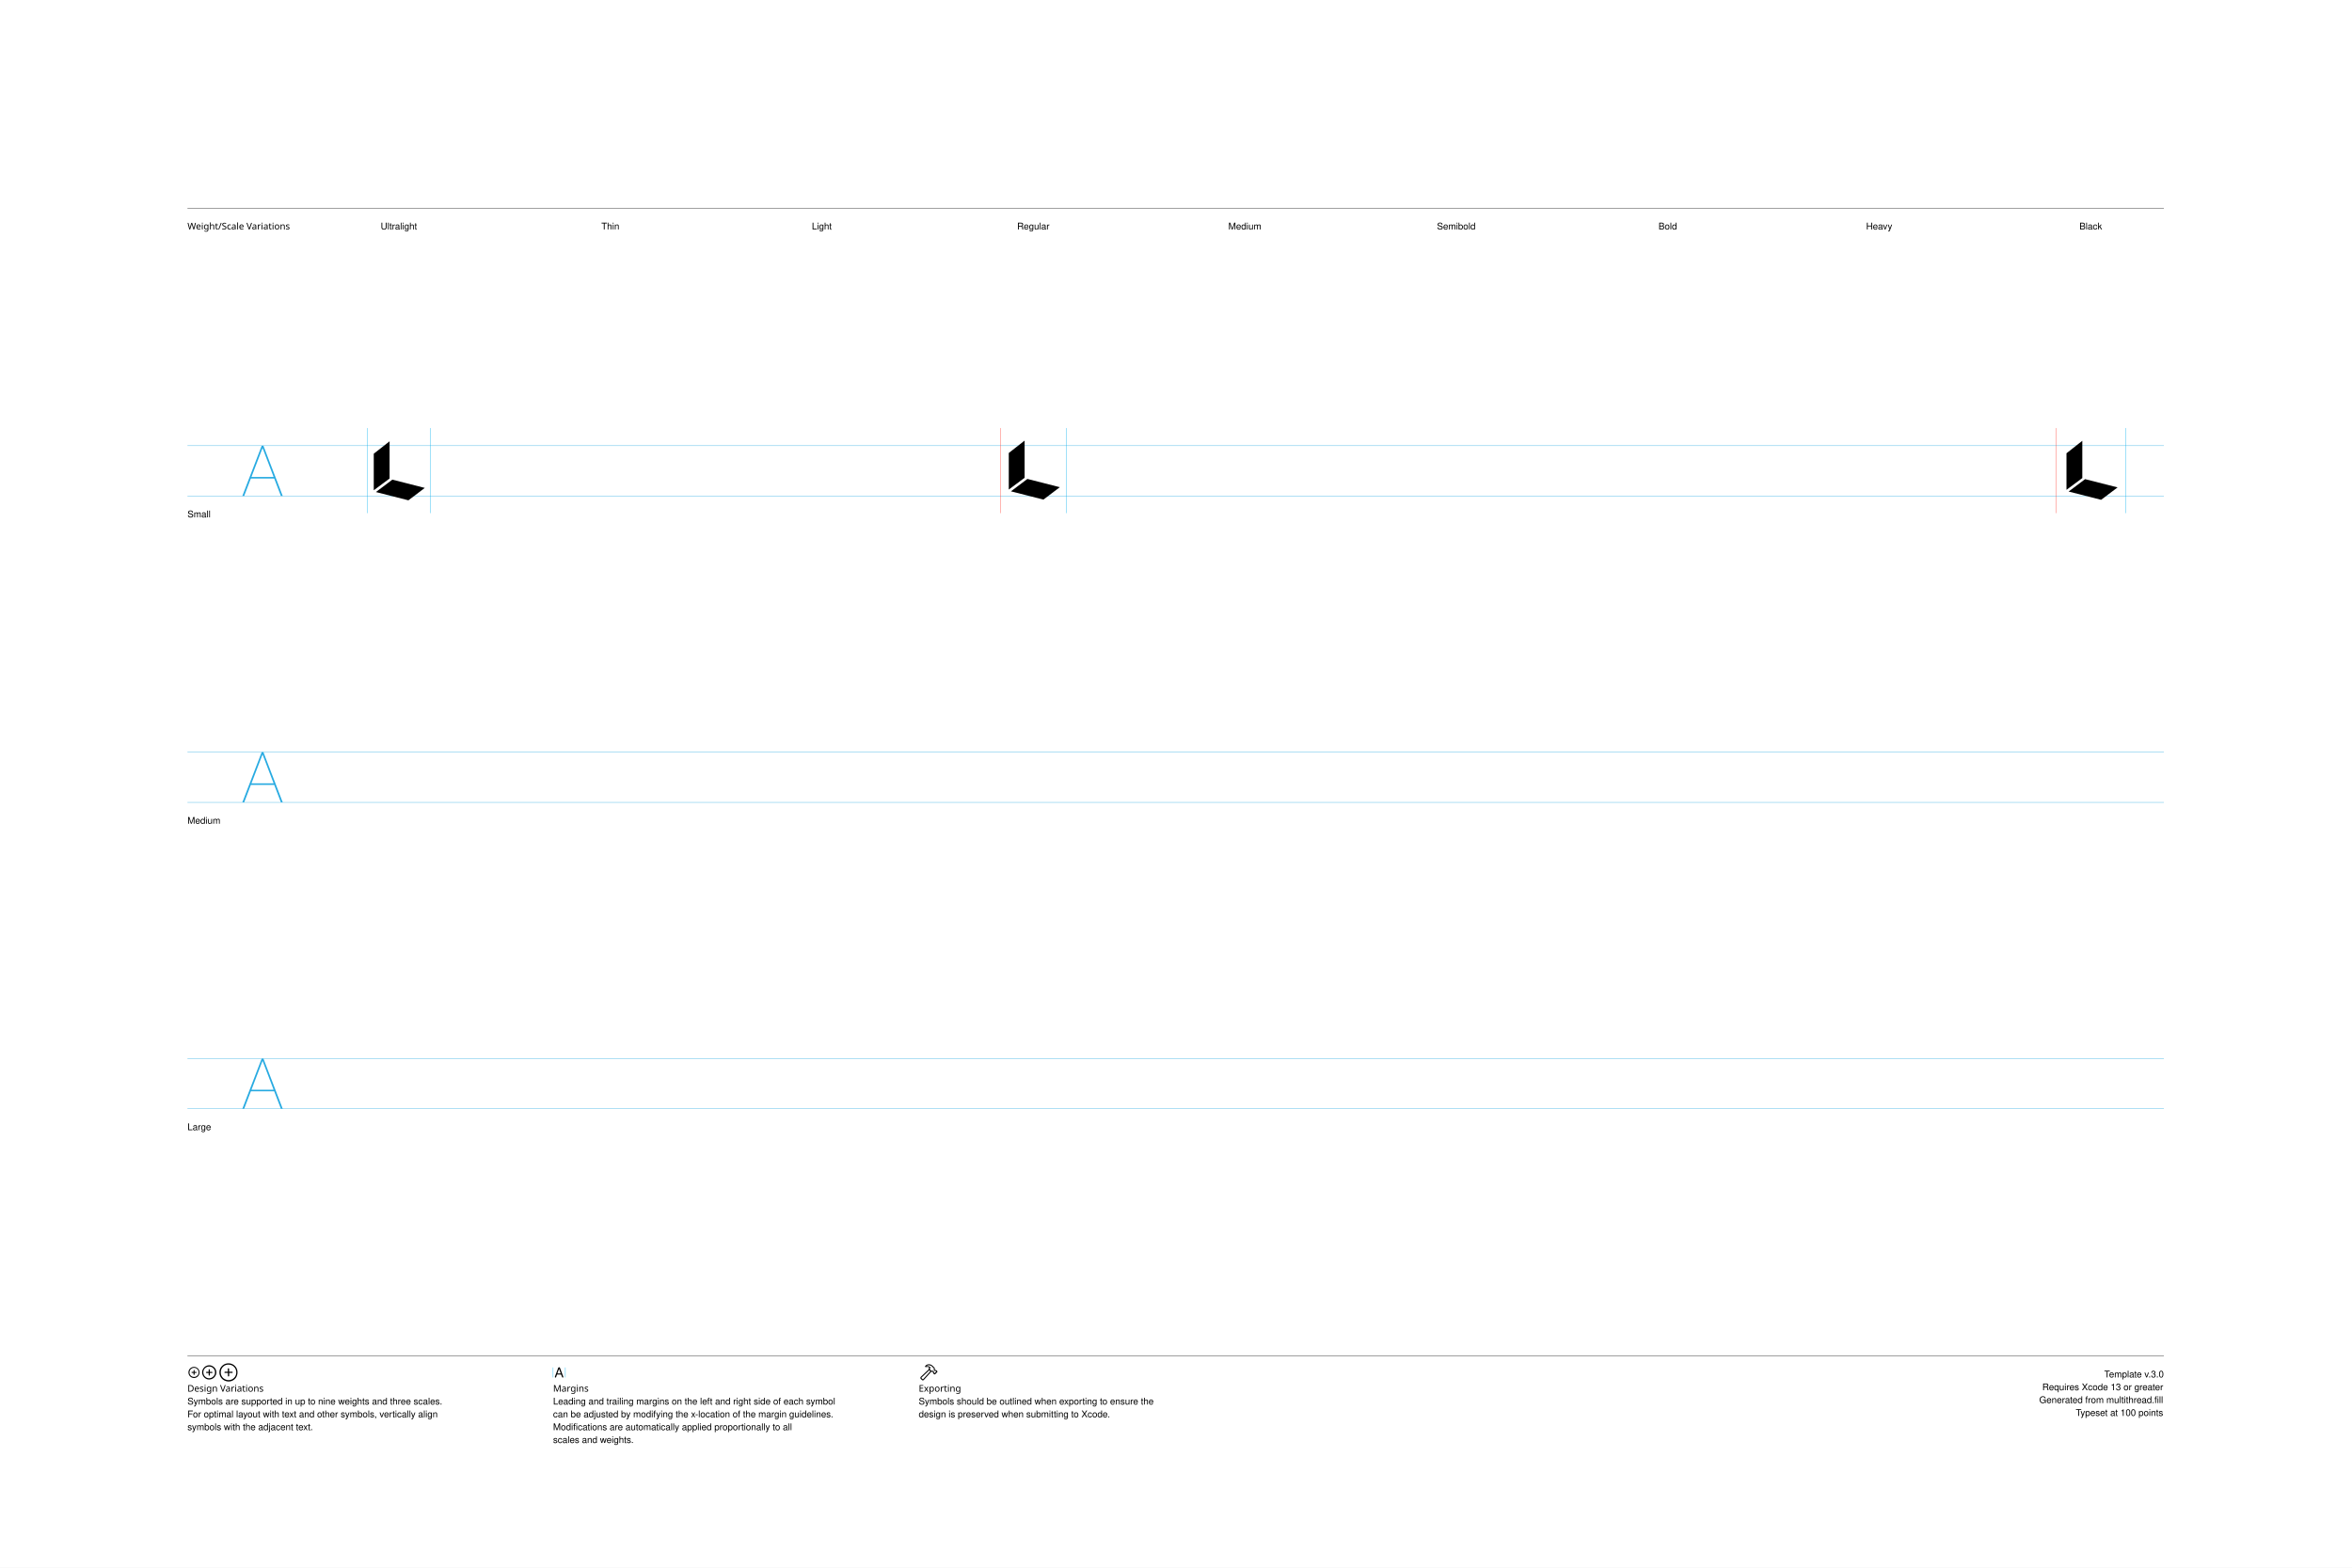
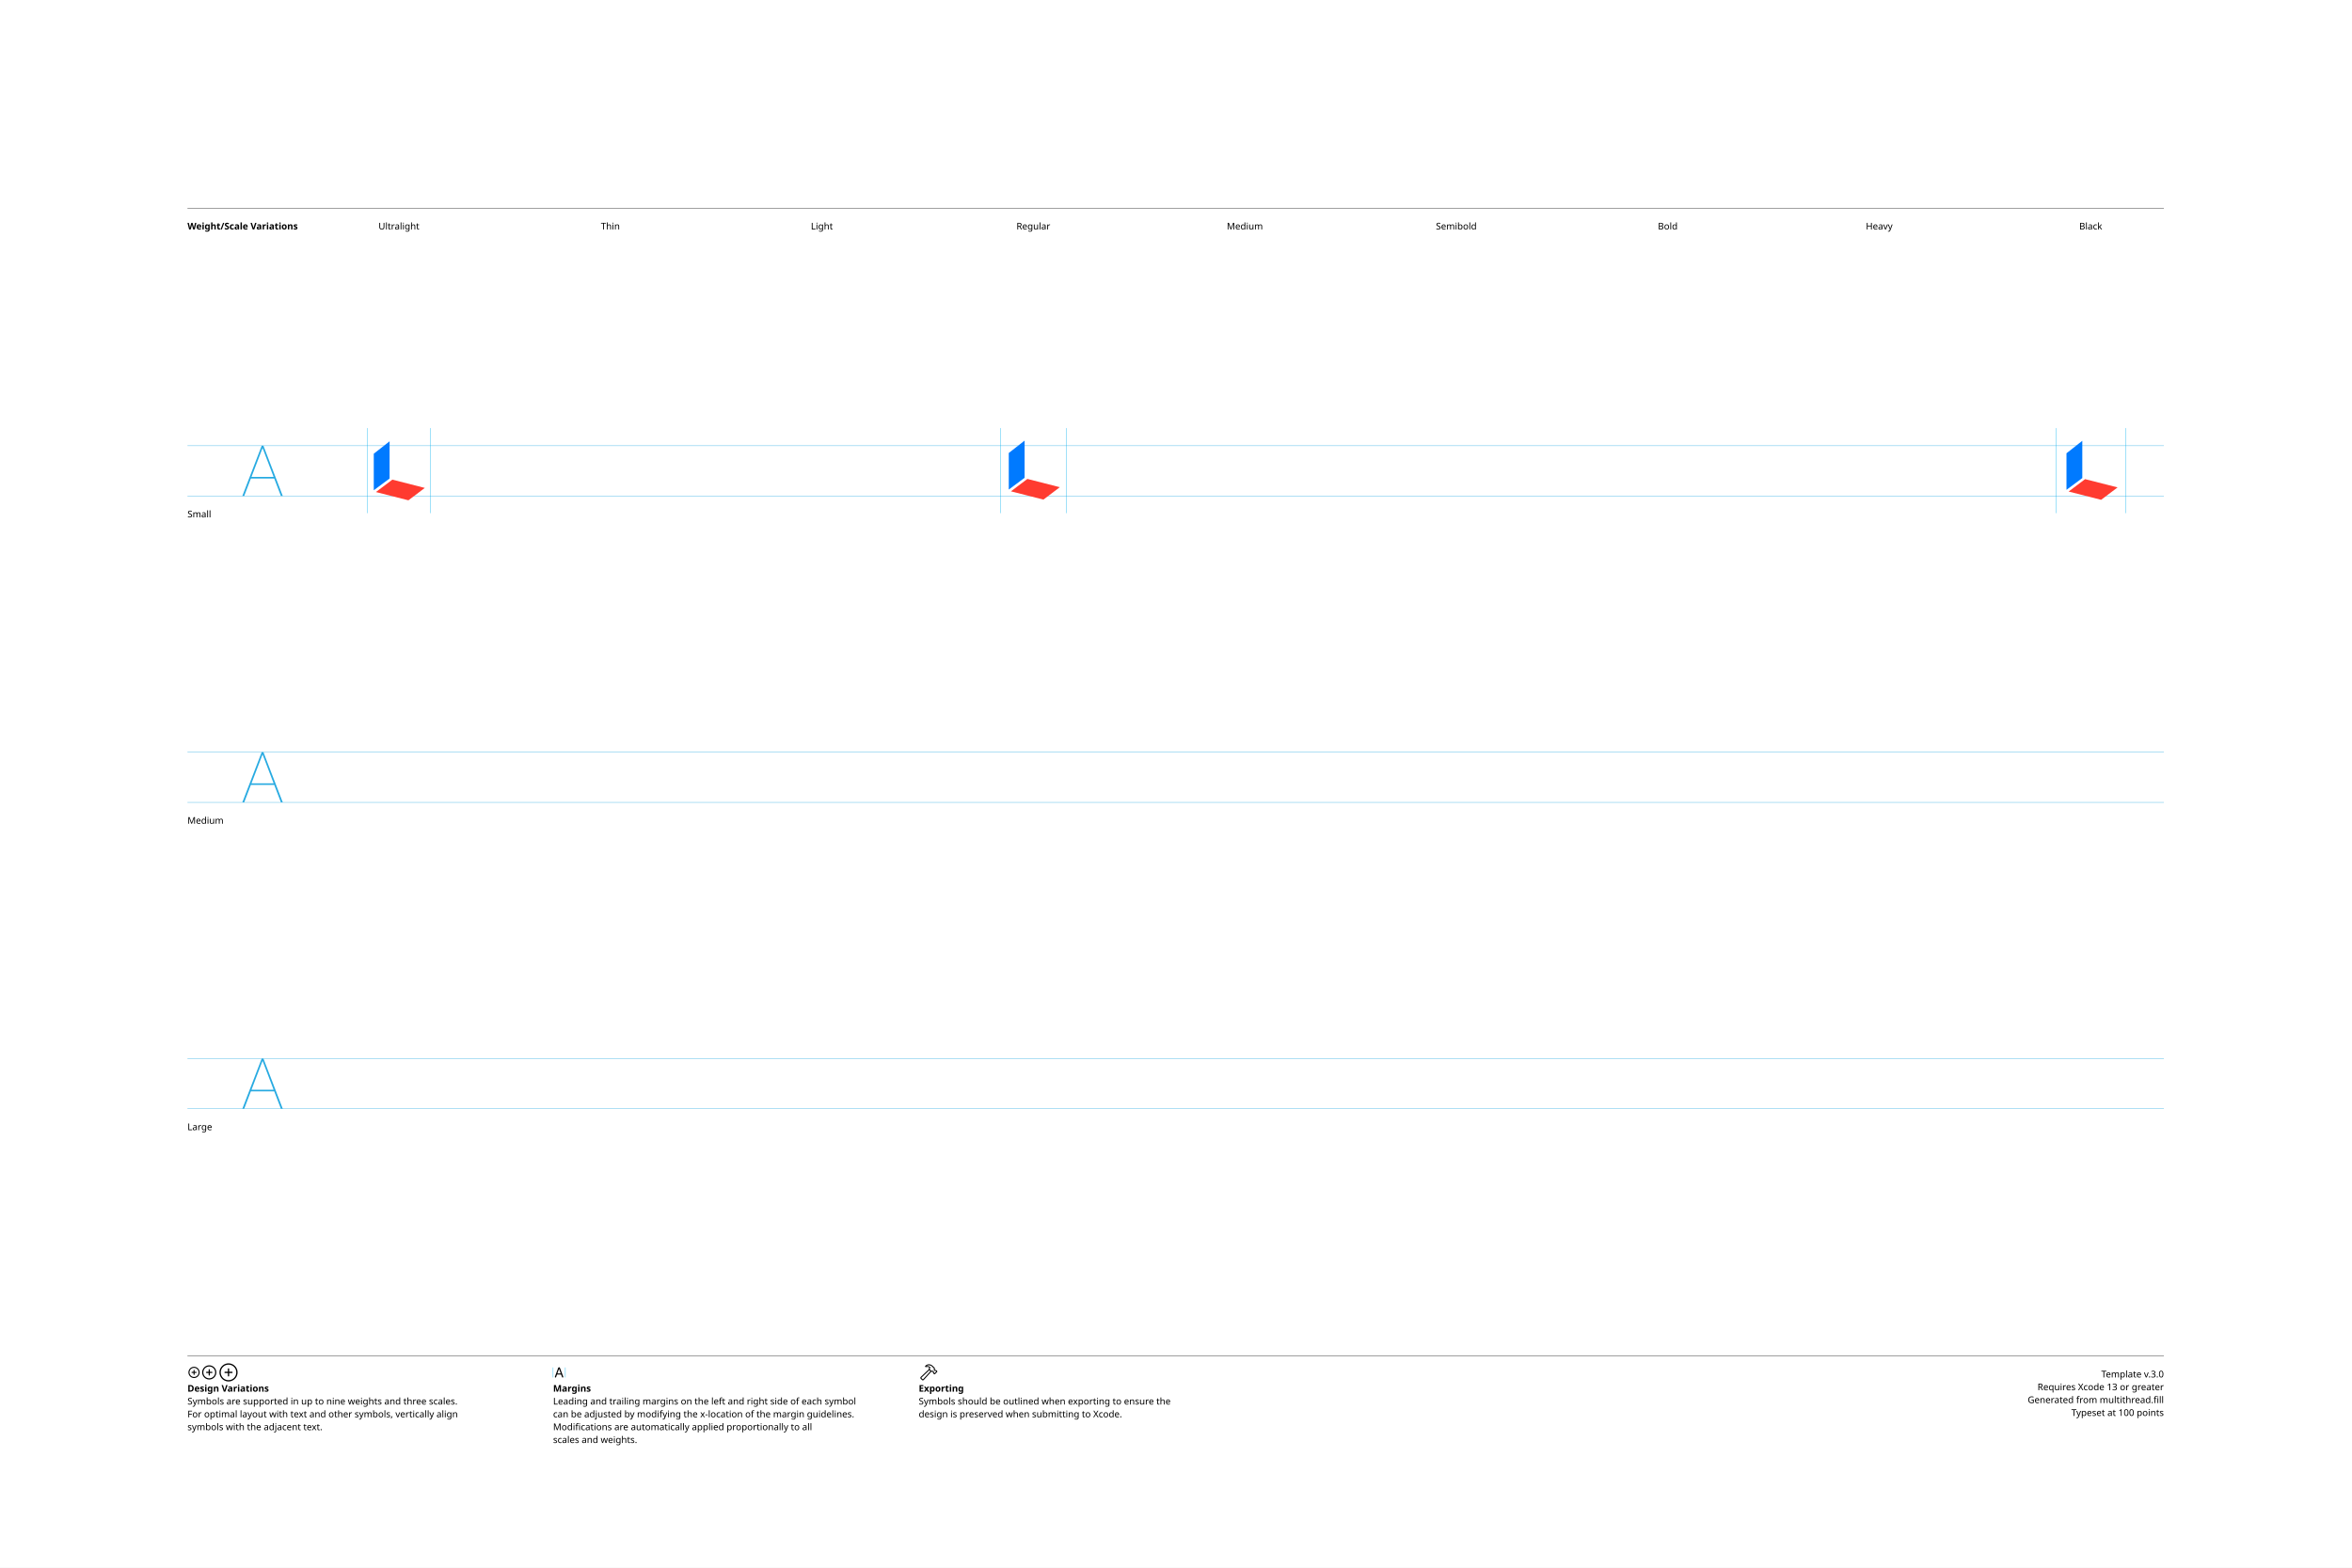
- <svg xmlns="http://www.w3.org/2000/svg" version="1.1" id="圖層_1" x="0px" y="0px" viewBox="0 0 3300 2200" style="enable-background:new 0 0 3300 2200;" xml:space="preserve">
-   <style type="text/css">
- 	.st0{fill:#FFFFFF;}
- 	.st1{fill:none;stroke:#000000;stroke-width:0.5;}
- 	.st2{font-family:'Helvetica-Bold';}
- 	.st3{font-size:13px;}
- 	.st4{font-family:'Helvetica';}
- 	.st5{fill:none;stroke:#00AEEF;stroke-width:0.5;}
- 	.st6{fill:#27AAE1;}
- 	.st7{fill:none;stroke:#27AAE1;stroke-width:0.5;}
- 	.st8{fill:none;stroke:#FF3B30;stroke-width:0.5;}
+ <svg xmlns="http://www.w3.org/2000/svg" version="1.1" width="3300" height="2200">
+   <style>.multicolor-0:systemRedColor {fill:#FF3B30;opacity:1.0}
+ .multicolor-1:systemBlueColor {fill:#007AFF;opacity:1.0}
+ 
+ .hierarchical-0:secondary {fill:#4D4D4D}
+ .hierarchical-1:primary {fill:#212121}
+ 
+ .SFSymbolsPreview007AFF {fill:#007AFF;opacity:1.0}
+ .SFSymbolsPreviewFF3B30 {fill:#FF3B30;opacity:1.0}
</style>
  <g id="Notes">
-     <rect id="artboard" class="st0" width="3300" height="2200" />
-     <line class="st1" x1="263" y1="292" x2="3036" y2="292" />
-     <text transform="matrix(1 0 0 1 263 322)" class="st2 st3">Weight/Scale Variations</text>
-     <text transform="matrix(1 0 0 1 534.0633 322)" class="st4 st3">Ultralight</text>
-     <text transform="matrix(1 0 0 1 843.7775 322)" class="st4 st3">Thin</text>
-     <text transform="matrix(1 0 0 1 1139.035 322)" class="st4 st3">Light</text>
-     <text transform="matrix(1 0 0 1 1427.077 322)" class="st4 st3">Regular</text>
-     <text transform="matrix(1 0 0 1 1723.442 322)" class="st4 st3">Medium</text>
-     <text transform="matrix(1 0 0 1 2016.172 322)" class="st4 st3">Semibold</text>
-     <text transform="matrix(1 0 0 1 2326.97 322)" class="st4 st3">Bold</text>
-     <text transform="matrix(1 0 0 1 2618.266 322)" class="st4 st3">Heavy</text>
-     <text transform="matrix(1 0 0 1 2917.505 322)" class="st4 st3">Black</text>
-     <line class="st1" x1="263" y1="1903" x2="3036" y2="1903" />
+     <rect height="2200" id="artboard" style="fill:white;opacity:1" width="3300" x="0" y="0" />
+     <line style="fill:none;stroke:black;opacity:1;stroke-width:0.5;" x1="263" x2="3036" y1="292" y2="292" />
+     <text style="stroke:none;fill:black;font-family:sans-serif;font-size:13;font-weight:bold;" transform="matrix(1 0 0 1 263 322)">Weight/Scale Variations</text>
+     <text style="stroke:none;fill:black;font-family:sans-serif;font-size:13;text-anchor:middle;" transform="matrix(1 0 0 1 559.711 322)">Ultralight</text>
+     <text style="stroke:none;fill:black;font-family:sans-serif;font-size:13;text-anchor:middle;" transform="matrix(1 0 0 1 856.422 322)">Thin</text>
+     <text style="stroke:none;fill:black;font-family:sans-serif;font-size:13;text-anchor:middle;" transform="matrix(1 0 0 1 1153.13 322)">Light</text>
+     <text style="stroke:none;fill:black;font-family:sans-serif;font-size:13;text-anchor:middle;" transform="matrix(1 0 0 1 1449.84 322)">Regular</text>
+     <text style="stroke:none;fill:black;font-family:sans-serif;font-size:13;text-anchor:middle;" transform="matrix(1 0 0 1 1746.56 322)">Medium</text>
+     <text style="stroke:none;fill:black;font-family:sans-serif;font-size:13;text-anchor:middle;" transform="matrix(1 0 0 1 2043.27 322)">Semibold</text>
+     <text style="stroke:none;fill:black;font-family:sans-serif;font-size:13;text-anchor:middle;" transform="matrix(1 0 0 1 2339.98 322)">Bold</text>
+     <text style="stroke:none;fill:black;font-family:sans-serif;font-size:13;text-anchor:middle;" transform="matrix(1 0 0 1 2636.69 322)">Heavy</text>
+     <text style="stroke:none;fill:black;font-family:sans-serif;font-size:13;text-anchor:middle;" transform="matrix(1 0 0 1 2933.4 322)">Black</text>
+     <line style="fill:none;stroke:black;opacity:1;stroke-width:0.5;" x1="263" x2="3036" y1="1903" y2="1903" />
    <g transform="matrix(1 0 0 1 263 1933)">
-       <path d="M9.2,0.8c1.1,0,2.1-0.2,3-0.6c1-0.4,1.8-1,2.5-1.7S16-3.1,16.4-4C16.8-5,17-6,17-7s-0.2-2.1-0.6-3c-0.4-1-1-1.8-1.7-2.5    s-1.6-1.3-2.5-1.7c-1-0.4-2-0.6-3-0.6c-1.1,0-2.1,0.2-3,0.6s-1.8,1-2.5,1.7C3-11.9,2.4-11,2-10.1c-0.4,1-0.6,2-0.6,3S1.6-5,2-4    s1,1.8,1.7,2.5s1.6,1.3,2.5,1.7C7.2,0.6,8.2,0.8,9.2,0.8z M9.2-0.7c-0.9,0-1.7-0.2-2.5-0.5C6-1.5,5.3-1.9,4.7-2.5s-1-1.3-1.4-2    C3-5.3,2.9-6.2,2.9-7.1s0.2-1.7,0.5-2.5s0.8-1.5,1.4-2c0.6-0.6,1.3-1,2-1.4c0.8-0.3,1.6-0.5,2.5-0.5s1.7,0.2,2.5,0.5    s1.5,0.8,2,1.4c0.6,0.6,1,1.3,1.4,2c0.3,0.8,0.5,1.6,0.5,2.5s-0.2,1.7-0.5,2.5s-0.8,1.5-1.4,2c-0.6,0.6-1.3,1-2,1.4    C11-0.8,10.1-0.7,9.2-0.7z M5.7-7.1c0,0.2,0.1,0.4,0.2,0.5C6-6.4,6.2-6.3,6.4-6.3h2.1v2.1c0,0.2,0.1,0.4,0.2,0.5    C8.8-3.5,9-3.5,9.2-3.5s0.4-0.1,0.5-0.2C9.9-3.8,10-4,10-4.2v-2.1h2.1c0.2,0,0.4-0.1,0.5-0.2s0.2-0.3,0.2-0.5s-0.1-0.4-0.2-0.5    c-0.1-0.1-0.3-0.2-0.5-0.2H10v-2.1c0-0.2-0.1-0.4-0.2-0.5c-0.1-0.1-0.3-0.2-0.5-0.2s-0.4,0.1-0.5,0.2S8.6-10,8.6-9.8v2.1H6.4    C6.2-7.8,6-7.7,5.9-7.6C5.7-7.5,5.7-7.3,5.7-7.1z" />
+       <path d="M9.248 0.83Q10.869 0.83 12.295 0.215Q13.721-0.4 14.81-1.494Q15.898-2.588 16.519-4.014Q17.139-5.439 17.139-7.051Q17.139-8.662 16.519-10.088Q15.898-11.514 14.805-12.607Q13.711-13.701 12.285-14.316Q10.859-14.932 9.238-14.932Q7.627-14.932 6.201-14.316Q4.775-13.701 3.691-12.607Q2.607-11.514 1.987-10.088Q1.367-8.662 1.367-7.051Q1.367-5.439 1.987-4.014Q2.607-2.588 3.696-1.494Q4.785-0.4 6.211 0.215Q7.637 0.83 9.248 0.83ZM9.248-0.654Q7.92-0.654 6.763-1.147Q5.605-1.641 4.731-2.52Q3.857-3.398 3.364-4.561Q2.871-5.723 2.871-7.051Q2.871-8.379 3.359-9.541Q3.848-10.703 4.722-11.582Q5.596-12.461 6.753-12.954Q7.91-13.447 9.238-13.447Q10.576-13.447 11.733-12.954Q12.891-12.461 13.77-11.582Q14.648-10.703 15.146-9.541Q15.645-8.379 15.645-7.051Q15.645-5.723 15.151-4.561Q14.658-3.398 13.784-2.52Q12.91-1.641 11.748-1.147Q10.586-0.654 9.248-0.654ZM5.654-7.051Q5.654-6.729 5.859-6.528Q6.064-6.328 6.406-6.328L8.516-6.328L8.516-4.209Q8.516-3.887 8.711-3.677Q8.906-3.467 9.238-3.467Q9.561-3.467 9.771-3.677Q9.98-3.887 9.98-4.209L9.98-6.328L12.09-6.328Q12.422-6.328 12.627-6.528Q12.832-6.729 12.832-7.051Q12.832-7.383 12.627-7.588Q12.422-7.793 12.09-7.793L9.98-7.793L9.98-9.902Q9.98-10.234 9.771-10.444Q9.561-10.654 9.238-10.654Q8.906-10.654 8.711-10.444Q8.516-10.234 8.516-9.902L8.516-7.793L6.406-7.793Q6.064-7.793 5.859-7.588Q5.654-7.383 5.654-7.051Z" />
    </g>
    <g transform="matrix(1 0 0 1 281.867 1933)">
-       <path d="M11.7,2.9c1.4,0,2.6-0.3,3.8-0.8s2.3-1.2,3.2-2.2c0.9-0.9,1.6-2,2.2-3.2c0.5-1.2,0.8-2.5,0.8-3.8c0-1.4-0.3-2.6-0.8-3.8    s-1.2-2.3-2.2-3.2c-0.9-0.9-2-1.6-3.2-2.2c-1.2-0.5-2.5-0.8-3.8-0.8s-2.6,0.3-3.8,0.8s-2.3,1.2-3.2,2.2c-0.9,0.9-1.6,2-2.2,3.2    C2-9.7,1.7-8.4,1.7-7.1c0,1.4,0.3,2.6,0.8,3.8S3.8-0.9,4.7,0s2,1.6,3.2,2.2S10.3,2.9,11.7,2.9z M11.7,1.2c-1.2,0-2.2-0.2-3.2-0.6    s-1.9-1-2.6-1.8C5.1-1.9,4.5-2.8,4.1-3.8S3.4-5.9,3.4-7.1S3.6-9.3,4-10.3s1-1.9,1.8-2.6c0.8-0.8,1.6-1.4,2.6-1.8    c1-0.4,2.1-0.6,3.2-0.6s2.2,0.2,3.2,0.6c1,0.4,1.9,1,2.6,1.8c0.8,0.8,1.4,1.6,1.8,2.6s0.6,2.1,0.6,3.2c0,1.2-0.2,2.2-0.6,3.2    s-1,1.9-1.8,2.6c-0.8,0.8-1.6,1.4-2.6,1.8S12.9,1.2,11.7,1.2z M7.2-7.1c0,0.2,0.1,0.4,0.2,0.6C7.6-6.3,7.8-6.2,8-6.2h2.9v2.9    c0,0.2,0.1,0.4,0.2,0.6c0.1,0.2,0.3,0.2,0.6,0.2c0.2,0,0.4-0.1,0.6-0.2c0.2-0.2,0.2-0.4,0.2-0.6v-2.9h2.9c0.2,0,0.4-0.1,0.6-0.2    s0.2-0.3,0.2-0.6c0-0.2-0.1-0.4-0.2-0.6c-0.2-0.2-0.4-0.2-0.6-0.2h-2.9v-2.9c0-0.3-0.1-0.5-0.2-0.6s-0.4-0.2-0.6-0.2    c-0.2,0-0.4,0.1-0.6,0.2c-0.1,0.2-0.2,0.4-0.2,0.6v2.9H8c-0.3,0-0.5,0.1-0.6,0.2C7.3-7.5,7.2-7.3,7.2-7.1z" />
+       <path d="M11.709 2.91Q13.75 2.91 15.552 2.129Q17.354 1.348 18.73-0.029Q20.107-1.406 20.889-3.208Q21.67-5.01 21.67-7.051Q21.67-9.092 20.889-10.894Q20.107-12.695 18.73-14.072Q17.354-15.449 15.547-16.23Q13.74-17.012 11.699-17.012Q9.658-17.012 7.856-16.23Q6.055-15.449 4.683-14.072Q3.311-12.695 2.529-10.894Q1.748-9.092 1.748-7.051Q1.748-5.01 2.529-3.208Q3.311-1.406 4.688-0.029Q6.064 1.348 7.866 2.129Q9.668 2.91 11.709 2.91ZM11.709 1.25Q9.98 1.25 8.477 0.605Q6.973-0.039 5.835-1.177Q4.697-2.314 4.058-3.818Q3.418-5.322 3.418-7.051Q3.418-8.779 4.058-10.283Q4.697-11.787 5.83-12.93Q6.963-14.072 8.467-14.712Q9.971-15.352 11.699-15.352Q13.428-15.352 14.932-14.712Q16.436-14.072 17.578-12.93Q18.721-11.787 19.365-10.283Q20.01-8.779 20.01-7.051Q20.01-5.322 19.37-3.818Q18.73-2.314 17.593-1.177Q16.455-0.039 14.946 0.605Q13.438 1.25 11.709 1.25ZM7.178-7.051Q7.178-6.699 7.412-6.475Q7.646-6.25 8.018-6.25L10.889-6.25L10.889-3.369Q10.889-2.998 11.113-2.769Q11.338-2.539 11.69-2.539Q12.06-2.539 12.29-2.769Q12.52-2.998 12.52-3.369L12.52-6.25L15.4-6.25Q15.771-6.25 16.001-6.475Q16.23-6.699 16.23-7.051Q16.23-7.422 16.001-7.651Q15.771-7.881 15.4-7.881L12.52-7.881L12.52-10.752Q12.52-11.133 12.29-11.362Q12.06-11.592 11.69-11.592Q11.338-11.592 11.113-11.357Q10.889-11.123 10.889-10.752L10.889-7.881L8.018-7.881Q7.637-7.881 7.407-7.651Q7.178-7.422 7.178-7.051Z" />
    </g>
    <g transform="matrix(1 0 0 1 305.646 1933)">
-       <path d="M15,5.7c1.4,0,2.7-0.2,4-0.6s2.4-1,3.5-1.8s2-1.7,2.8-2.8C26-0.6,26.6-1.8,27-3.1s0.6-2.6,0.6-4s-0.2-2.7-0.6-4    s-1-2.4-1.8-3.5s-1.7-2-2.8-2.8c-1.1-0.8-2.2-1.4-3.5-1.8s-2.6-0.6-4-0.6s-2.7,0.2-4,0.6s-2.4,1-3.5,1.8s-2,1.7-2.8,2.8    s-1.4,2.2-1.8,3.5s-0.6,2.6-0.6,4s0.2,2.7,0.6,4s1,2.4,1.8,3.5s1.7,2,2.8,2.8C8.6,4,9.7,4.6,11,5C12.2,5.4,13.6,5.7,15,5.7z     M15,3.8c-1.2,0-2.4-0.2-3.4-0.6c-1.1-0.4-2.1-0.9-3-1.5c-1-0.6-1.8-1.4-2.4-2.3C5.5-1.5,5-2.5,4.6-3.6C4.3-4.7,4.1-5.8,4.1-7.1    c0-1.2,0.2-2.4,0.5-3.5c0.4-1.1,0.9-2.1,1.5-3c0.7-0.9,1.4-1.7,2.4-2.4c0.9-0.7,1.9-1.2,3-1.5c1.1-0.4,2.2-0.5,3.4-0.5    s2.4,0.2,3.5,0.5c1.1,0.4,2.1,0.9,3,1.5c0.9,0.7,1.7,1.5,2.4,2.4c0.7,0.9,1.2,1.9,1.5,3c0.4,1.1,0.6,2.2,0.6,3.5    c0,1.2-0.2,2.4-0.5,3.4c-0.4,1.1-0.9,2.1-1.5,3c-0.7,0.9-1.5,1.7-2.4,2.4s-1.9,1.2-3,1.5C17.3,3.7,16.2,3.8,15,3.8z M9.2-7.1    c0,0.3,0.1,0.5,0.3,0.6c0.2,0.2,0.4,0.2,0.7,0.2h3.9v4c0,0.3,0.1,0.5,0.2,0.7c0.2,0.2,0.4,0.3,0.6,0.3c0.3,0,0.5-0.1,0.7-0.3    s0.3-0.4,0.3-0.7v-4h4c0.3,0,0.5-0.1,0.7-0.2c0.2-0.2,0.3-0.4,0.3-0.6c0-0.3-0.1-0.5-0.3-0.7C20.3-7.9,20.1-8,19.8-8h-4v-3.9    c0-0.3-0.1-0.5-0.3-0.7s-0.4-0.3-0.7-0.3s-0.5,0.1-0.6,0.3C14-12.4,14-12.2,14-11.9V-8h-3.9C9.8-8,9.6-7.9,9.5-7.7    C9.3-7.5,9.2-7.3,9.2-7.1z" />
+       <path d="M14.971 5.664Q17.061 5.664 18.96 5.015Q20.859 4.365 22.451 3.193Q24.043 2.021 25.22 0.43Q26.396-1.162 27.046-3.066Q27.695-4.971 27.695-7.051Q27.695-9.141 27.046-11.04Q26.396-12.94 25.22-14.531Q24.043-16.123 22.451-17.3Q20.859-18.477 18.955-19.126Q17.051-19.775 14.961-19.775Q12.871-19.775 10.972-19.126Q9.072-18.477 7.485-17.3Q5.898-16.123 4.722-14.531Q3.545-12.94 2.9-11.04Q2.256-9.141 2.256-7.051Q2.256-4.971 2.905-3.066Q3.555-1.162 4.727 0.43Q5.898 2.021 7.49 3.193Q9.082 4.365 10.981 5.015Q12.881 5.664 14.971 5.664ZM14.971 3.848Q13.164 3.848 11.528 3.296Q9.893 2.744 8.535 1.748Q7.178 0.752 6.177-0.61Q5.176-1.973 4.629-3.608Q4.082-5.244 4.082-7.051Q4.082-8.867 4.629-10.503Q5.176-12.139 6.172-13.501Q7.168-14.863 8.525-15.859Q9.883-16.855 11.519-17.402Q13.154-17.949 14.961-17.949Q16.777-17.949 18.413-17.402Q20.049-16.855 21.411-15.859Q22.773-14.863 23.77-13.501Q24.766-12.139 25.317-10.503Q25.869-8.867 25.869-7.051Q25.879-5.244 25.332-3.608Q24.785-1.973 23.784-0.61Q22.783 0.752 21.421 1.748Q20.059 2.744 18.423 3.296Q16.787 3.848 14.971 3.848ZM9.199-7.051Q9.199-6.67 9.458-6.421Q9.717-6.172 10.117-6.172L14.062-6.172L14.062-2.217Q14.062-1.816 14.312-1.558Q14.56-1.299 14.951-1.299Q15.352-1.299 15.61-1.553Q15.869-1.807 15.869-2.217L15.869-6.172L19.824-6.172Q20.225-6.172 20.479-6.421Q20.732-6.67 20.732-7.051Q20.732-7.461 20.479-7.715Q20.225-7.969 19.824-7.969L15.869-7.969L15.869-11.914Q15.869-12.324 15.61-12.583Q15.352-12.842 14.951-12.842Q14.56-12.842 14.312-12.583Q14.062-12.324 14.062-11.914L14.062-7.969L10.117-7.969Q9.707-7.969 9.453-7.715Q9.199-7.461 9.199-7.051Z" />
    </g>
-     <text transform="matrix(1 0 0 1 263 1953)" class="st2 st3">Design Variations</text>
-     <text transform="matrix(1 0 0 1 263 1971)" class="st4 st3">Symbols are supported in up to nine weights and three scales.</text>
-     <text transform="matrix(1 0 0 1 263 1989)" class="st4 st3">For optimal layout with text and other symbols, vertically align</text>
-     <text transform="matrix(1 0 0 1 263 2007)" class="st4 st3">symbols with the adjacent text.</text>
-     <line class="st5" x1="776" y1="1919" x2="776" y2="1933" />
+     <text style="stroke:none;fill:black;font-family:sans-serif;font-size:13;font-weight:bold;" transform="matrix(1 0 0 1 263 1953)">Design Variations</text>
+     <text style="stroke:none;fill:black;font-family:sans-serif;font-size:13;" transform="matrix(1 0 0 1 263 1971)">Symbols are supported in up to nine weights and three scales.</text>
+     <text style="stroke:none;fill:black;font-family:sans-serif;font-size:13;" transform="matrix(1 0 0 1 263 1989)">For optimal layout with text and other symbols, vertically align</text>
+     <text style="stroke:none;fill:black;font-family:sans-serif;font-size:13;" transform="matrix(1 0 0 1 263 2007)">symbols with the adjacent text.</text>
+     <line style="fill:none;stroke:#00AEEF;stroke-width:0.5;opacity:1.0;" x1="776" x2="776" y1="1919" y2="1933" />
    <g transform="matrix(1 0 0 1 776 1933)">
-       <path d="M3.3,0.2c0.3,0,0.5-0.1,0.6-0.2C4-0.1,4.2-0.3,4.3-0.6L5.5-4h5.8l1.3,3.4C12.7-0.3,12.8-0.1,13,0c0.1,0.1,0.3,0.2,0.6,0.2    s0.5-0.1,0.6-0.2c0.2-0.1,0.2-0.3,0.2-0.6c0-0.1,0-0.3-0.1-0.5L9.7-13.4c-0.1-0.3-0.3-0.5-0.5-0.7c-0.2-0.1-0.5-0.2-0.8-0.2    c-0.6,0-1,0.3-1.2,0.9L2.6-1.2C2.5-1,2.5-0.8,2.5-0.6S2.6-0.2,2.7,0S3.1,0.2,3.3,0.2z M6-5.5l2.4-6.6l0,0l2.4,6.6    C10.8-5.5,6-5.5,6-5.5z" />
+       <path d="M3.311 0.156Q3.701 0.156 3.916-0.01Q4.131-0.176 4.268-0.586L5.527-4.033L11.289-4.033L12.549-0.586Q12.685-0.176 12.9-0.01Q13.115 0.156 13.496 0.156Q13.887 0.156 14.116-0.059Q14.346-0.273 14.346-0.645Q14.346-0.869 14.238-1.172L9.658-13.369Q9.482-13.818 9.18-14.043Q8.877-14.268 8.408-14.268Q7.5-14.268 7.178-13.379L2.598-1.162Q2.49-0.859 2.49-0.635Q2.49-0.264 2.71-0.054Q2.93 0.156 3.311 0.156ZM6.006-5.518L8.379-12.09L8.428-12.09L10.801-5.518Z" />
    </g>
-     <line class="st5" x1="793.2" y1="1919" x2="793.2" y2="1933" />
-     <text transform="matrix(1 0 0 1 776 1953)" class="st2 st3">Margins</text>
-     <text transform="matrix(1 0 0 1 776 1971)" class="st4 st3">Leading and trailing margins on the left and right side of each symbol</text>
-     <text transform="matrix(1 0 0 1 776 1989)" class="st4 st3">can be adjusted by modifying the x-location of the margin guidelines.</text>
-     <text transform="matrix(1 0 0 1 776 2007)" class="st4 st3">Modifications are automatically applied proportionally to all</text>
-     <text transform="matrix(1 0 0 1 776 2025)" class="st4 st3">scales and weights.</text>
+     <line style="fill:none;stroke:#00AEEF;stroke-width:0.5;opacity:1.0;" x1="793.197" x2="793.197" y1="1919" y2="1933" />
+     <text style="stroke:none;fill:black;font-family:sans-serif;font-size:13;font-weight:bold;" transform="matrix(1 0 0 1 776 1953)">Margins</text>
+     <text style="stroke:none;fill:black;font-family:sans-serif;font-size:13;" transform="matrix(1 0 0 1 776 1971)">Leading and trailing margins on the left and right side of each symbol</text>
+     <text style="stroke:none;fill:black;font-family:sans-serif;font-size:13;" transform="matrix(1 0 0 1 776 1989)">can be adjusted by modifying the x-location of the margin guidelines.</text>
+     <text style="stroke:none;fill:black;font-family:sans-serif;font-size:13;" transform="matrix(1 0 0 1 776 2007)">Modifications are automatically applied proportionally to all</text>
+     <text style="stroke:none;fill:black;font-family:sans-serif;font-size:13;" transform="matrix(1 0 0 1 776 2025)">scales and weights.</text>
    <g transform="matrix(1 0 0 1 1289 1933)">
-       <path d="M2.8,1.9l1.7,1.7C5,4,5.4,4.2,5.9,4.2s0.9-0.3,1.4-0.8L18-8.4l-1-1L6.4,2.3C6.2,2.5,6.1,2.6,5.9,2.6S5.5,2.5,5.3,2.3    L4.1,1.1C3.9,0.9,3.8,0.7,3.8,0.5S3.9,0.1,4.1,0l11.5-10.8l-1-1L3-0.9C2.6-0.4,2.3,0,2.3,0.5C2.2,1,2.4,1.4,2.8,1.9z M9.3-16.3    c-0.2,0.2-0.3,0.4-0.4,0.7c0,0.3,0,0.5,0.1,0.7s0.3,0.3,0.5,0.4c0.2,0.1,0.5,0.1,0.8,0c0.7-0.2,1.5-0.2,2.2-0.2s1.5,0.3,2.2,0.7    l-0.6,1.5c-0.2,0.4-0.2,0.8-0.1,1.1c0.1,0.3,0.2,0.6,0.5,0.9l2.3,2.3C17-8,17.3-7.8,17.5-7.8s0.5,0,0.8,0L19.4-8l0.7,0.7v0.6    c0,0.2,0,0.5,0.1,0.7s0.2,0.4,0.5,0.7l0.8,0.7c0.2,0.2,0.5,0.4,0.8,0.4s0.5-0.1,0.8-0.3L26-7.4c0.2-0.2,0.3-0.5,0.3-0.8    c0-0.3-0.1-0.5-0.4-0.8L25-9.9c-0.2-0.2-0.5-0.4-0.7-0.5s-0.4-0.1-0.7-0.1H23l-0.6-0.6l0.2-1.1c0.1-0.3,0.1-0.5,0-0.8    s-0.3-0.5-0.6-0.8L19.9-16c-0.8-0.8-1.7-1.4-2.7-1.9c-0.9-0.4-1.9-0.6-2.8-0.6c-1,0-1.9,0.2-2.8,0.5C10.8-17.6,10-17.1,9.3-16.3z     M10.8-16c0.6-0.4,1.3-0.8,1.9-0.9c0.7-0.2,1.4-0.2,2.1-0.2c0.7,0.1,1.4,0.3,2.1,0.6c0.7,0.3,1.3,0.7,1.8,1.3l2.4,2.4    c0.1,0.1,0.2,0.2,0.2,0.3s0,0.3,0,0.4L21-10.5L22.5-9l1-0.1c0.1,0,0.2,0,0.3,0c0.1,0,0.1,0.1,0.2,0.2l0.6,0.6l-2.4,2.4l-0.6-0.6    c-0.1-0.1-0.2-0.2-0.2-0.2c0-0.1,0-0.2,0-0.3l0.1-1L20-9.5l-1.5,0.3c-0.2,0-0.3,0-0.4,0s-0.2-0.1-0.3-0.2l-2-2    c-0.1-0.1-0.2-0.2-0.2-0.3s0-0.3,0.1-0.4l0.9-2.1c-0.8-0.7-1.7-1.2-2.6-1.5c-1-0.3-2-0.3-3,0c-0.1,0-0.1,0-0.2,0    C10.7-15.9,10.7-15.9,10.8-16z" />
+       <path d="M2.842 1.865L4.541 3.574Q5.186 4.229 5.903 4.18Q6.621 4.131 7.314 3.359L18.008-8.428L17.041-9.404L6.426 2.275Q6.162 2.578 5.894 2.617Q5.625 2.656 5.273 2.305L4.102 1.143Q3.75 0.791 3.794 0.522Q3.838 0.254 4.141-0.02L15.615-10.82L14.639-11.787L3.047-0.898Q2.305-0.215 2.251 0.498Q2.197 1.211 2.842 1.865ZM9.258-16.328Q8.945-16.025 8.906-15.635Q8.867-15.244 9.043-14.951Q9.219-14.678 9.556-14.541Q9.893-14.404 10.381-14.521Q11.475-14.775 12.598-14.731Q13.721-14.688 14.795-13.984L14.209-12.529Q13.955-11.904 14.067-11.44Q14.18-10.977 14.58-10.566L16.875-8.252Q17.236-7.881 17.578-7.822Q17.92-7.764 18.34-7.842L19.404-8.037L20.068-7.363L20.029-6.807Q20-6.436 20.122-6.123Q20.244-5.811 20.605-5.449L21.367-4.707Q21.729-4.346 22.153-4.331Q22.578-4.316 22.93-4.668L25.84-7.588Q26.191-7.939 26.182-8.354Q26.172-8.77 25.811-9.131L25.039-9.893Q24.688-10.254 24.38-10.386Q24.072-10.518 23.711-10.488L23.135-10.44L22.49-11.074L22.734-12.197Q22.832-12.617 22.695-12.983Q22.559-13.35 22.119-13.789L19.922-15.977Q18.672-17.217 17.261-17.837Q15.85-18.457 14.419-18.481Q12.988-18.506 11.665-17.959Q10.342-17.412 9.258-16.328ZM10.752-15.957Q11.66-16.621 12.7-16.904Q13.74-17.188 14.805-17.085Q15.869-16.982 16.87-16.514Q17.871-16.045 18.701-15.205L21.133-12.793Q21.309-12.617 21.352-12.451Q21.396-12.285 21.338-12.031L21.016-10.547L22.52-9.062L23.506-9.121Q23.691-9.131 23.789-9.097Q23.887-9.062 24.033-8.916L24.609-8.34L22.168-5.898L21.592-6.475Q21.445-6.621 21.406-6.719Q21.367-6.816 21.377-7.012L21.445-7.988L19.951-9.473L18.428-9.219Q18.184-9.17 18.042-9.204Q17.9-9.238 17.715-9.414L15.713-11.416Q15.518-11.592 15.493-11.753Q15.469-11.914 15.586-12.188L16.465-14.277Q15.293-15.371 13.828-15.791Q12.363-16.211 10.84-15.762Q10.723-15.732 10.688-15.806Q10.654-15.879 10.752-15.957Z" />
    </g>
-     <text transform="matrix(1 0 0 1 1289 1953)" class="st2 st3">Exporting</text>
-     <text transform="matrix(1 0 0 1 1289 1971)" class="st4 st3">Symbols should be outlined when exporting to ensure the</text>
-     <text transform="matrix(1 0 0 1 1289 1989)" class="st4 st3">design is preserved when submitting to Xcode.</text>
-     <text id="template-version" transform="matrix(1 0 0 1 2952.414 1933)" class="st4 st3">Template v.3.0</text>
-     <text transform="matrix(1 0 0 1 2865.457 1951)" class="st4 st3">Requires Xcode 13 or greater</text>
-     <text id="descriptive-name" transform="matrix(1 0 0 1 2861.148 1969)" class="st4 st3">Generated from multithread.fill</text>
-     <text transform="matrix(1 0 0 1 2912.411 1987)" class="st4 st3">Typeset at 100 points</text>
-     <text transform="matrix(1 0 0 1 263 726)" class="st4 st3">Small</text>
-     <text transform="matrix(1 0 0 1 263 1156)" class="st4 st3">Medium</text>
-     <text transform="matrix(1 0 0 1 263 1586)" class="st4 st3">Large</text>
+     <text style="stroke:none;fill:black;font-family:sans-serif;font-size:13;font-weight:bold;" transform="matrix(1 0 0 1 1289 1953)">Exporting</text>
+     <text style="stroke:none;fill:black;font-family:sans-serif;font-size:13;" transform="matrix(1 0 0 1 1289 1971)">Symbols should be outlined when exporting to ensure the</text>
+     <text style="stroke:none;fill:black;font-family:sans-serif;font-size:13;" transform="matrix(1 0 0 1 1289 1989)">design is preserved when submitting to Xcode.</text>
+     <text id="template-version" style="stroke:none;fill:black;font-family:sans-serif;font-size:13;text-anchor:end;" transform="matrix(1 0 0 1 3036 1933)">Template v.3.0</text>
+     <text style="stroke:none;fill:black;font-family:sans-serif;font-size:13;text-anchor:end;" transform="matrix(1 0 0 1 3036 1951)">Requires Xcode 13 or greater</text>
+     <text id="descriptive-name" style="stroke:none;fill:black;font-family:sans-serif;font-size:13;text-anchor:end;" transform="matrix(1 0 0 1 3036 1969)">Generated from multithread.fill</text>
+     <text style="stroke:none;fill:black;font-family:sans-serif;font-size:13;text-anchor:end;" transform="matrix(1 0 0 1 3036 1987)">Typeset at 100 points</text>
+     <text style="stroke:none;fill:black;font-family:sans-serif;font-size:13;" transform="matrix(1 0 0 1 263 726)">Small</text>
+     <text style="stroke:none;fill:black;font-family:sans-serif;font-size:13;" transform="matrix(1 0 0 1 263 1156)">Medium</text>
+     <text style="stroke:none;fill:black;font-family:sans-serif;font-size:13;" transform="matrix(1 0 0 1 263 1586)">Large</text>
  </g>
  <g id="Guides">
-     <g id="H-reference" transform="matrix(1 0 0 1 339 696)">
-       <path class="st6" d="M1,0h2.6l25.7-67.1H30v-3.3h-1.9L1,0z M11.7-24.5H47l-0.8-2.2H12.4L11.7-24.5z M55.1,0h2.6L30.6-70.5h-1.2    v3.3L55.1,0z" />
+     <g id="H-reference" style="fill:#27AAE1;stroke:none;" transform="matrix(1 0 0 1 339 696)">
+       <path d="M0.993 0L3.638 0L29.328-67.133L30.03-67.133L30.03-70.459L28.123-70.459ZM11.688-24.48L46.982-24.48L46.231-26.729L12.438-26.729ZM55.119 0L57.764 0L30.638-70.459L29.433-70.459L29.433-67.133Z" />
    </g>
-     <line id="Baseline-S" class="st7" x1="263" y1="696" x2="3036" y2="696" />
-     <line id="Capline-S" class="st7" x1="263" y1="625.5" x2="3036" y2="625.5" />
-     <g id="H-reference_00000155127799726842483310000016265758281891968183_" transform="matrix(1 0 0 1 339 1126)">
-       <path class="st6" d="M1,0h2.6l25.7-67.1H30v-3.3h-1.9L1,0z M11.7-24.5H47l-0.8-2.2H12.4L11.7-24.5z M55.1,0h2.6L30.6-70.5h-1.2    v3.3L55.1,0z" />
+     <line id="Baseline-S" style="fill:none;stroke:#27AAE1;opacity:1;stroke-width:0.5;" x1="263" x2="3036" y1="696" y2="696" />
+     <line id="Capline-S" style="fill:none;stroke:#27AAE1;opacity:1;stroke-width:0.5;" x1="263" x2="3036" y1="625.541" y2="625.541" />
+     <g id="H-reference" style="fill:#27AAE1;stroke:none;" transform="matrix(1 0 0 1 339 1126)">
+       <path d="M0.993 0L3.638 0L29.328-67.133L30.03-67.133L30.03-70.459L28.123-70.459ZM11.688-24.48L46.982-24.48L46.231-26.729L12.438-26.729ZM55.119 0L57.764 0L30.638-70.459L29.433-70.459L29.433-67.133Z" />
    </g>
-     <line id="Baseline-M" class="st7" x1="263" y1="1126" x2="3036" y2="1126" />
-     <line id="Capline-M" class="st7" x1="263" y1="1055.5" x2="3036" y2="1055.5" />
-     <g id="H-reference_00000031185493863012344090000018202377572928944792_" transform="matrix(1 0 0 1 339 1556)">
-       <path class="st6" d="M1,0h2.6l25.7-67.1H30v-3.3h-1.9L1,0z M11.7-24.5H47l-0.8-2.2H12.4L11.7-24.5z M55.1,0h2.6L30.6-70.5h-1.2    v3.3L55.1,0z" />
+     <line id="Baseline-M" style="fill:none;stroke:#27AAE1;opacity:1;stroke-width:0.5;" x1="263" x2="3036" y1="1126" y2="1126" />
+     <line id="Capline-M" style="fill:none;stroke:#27AAE1;opacity:1;stroke-width:0.5;" x1="263" x2="3036" y1="1055.54" y2="1055.54" />
+     <g id="H-reference" style="fill:#27AAE1;stroke:none;" transform="matrix(1 0 0 1 339 1556)">
+       <path d="M0.993 0L3.638 0L29.328-67.133L30.03-67.133L30.03-70.459L28.123-70.459ZM11.688-24.48L46.982-24.48L46.231-26.729L12.438-26.729ZM55.119 0L57.764 0L30.638-70.459L29.433-70.459L29.433-67.133Z" />
    </g>
-     <line id="Baseline-L" class="st7" x1="263" y1="1556" x2="3036" y2="1556" />
-     <line id="Capline-L" class="st7" x1="263" y1="1485.5" x2="3036" y2="1485.5" />
-     <line id="left-margin-Ultralight-S" class="st5" x1="515.6" y1="600.7" x2="515.6" y2="720.1" />
-     <line id="right-margin-Ultralight-S" class="st5" x1="603.8" y1="600.7" x2="603.8" y2="720.1" />
-     <line id="left-margin-Regular-S" class="st8" x1="1403.6" y1="600.7" x2="1403.6" y2="720.1" />
-     <line id="right-margin-Regular-S" class="st5" x1="1496.1" y1="600.7" x2="1496.1" y2="720.1" />
-     <line id="left-margin-Black-S" class="st8" x1="2884.6" y1="600.7" x2="2884.6" y2="720.1" />
-     <line id="right-margin-Black-S" class="st5" x1="2982.2" y1="600.7" x2="2982.2" y2="720.1" />
+     <line id="Baseline-L" style="fill:none;stroke:#27AAE1;opacity:1;stroke-width:0.5;" x1="263" x2="3036" y1="1556" y2="1556" />
+     <line id="Capline-L" style="fill:none;stroke:#27AAE1;opacity:1;stroke-width:0.5;" x1="263" x2="3036" y1="1485.54" y2="1485.54" />
+     <line id="left-margin-Ultralight-S" style="fill:none;stroke:#00AEEF;stroke-width:0.5;opacity:1.0;" x1="515.611" x2="515.611" y1="600.73" y2="720.135" />
+     <line id="right-margin-Ultralight-S" style="fill:none;stroke:#00AEEF;stroke-width:0.5;opacity:1.0;" x1="603.811" x2="603.811" y1="600.73" y2="720.135" />
+     <line id="left-margin-Regular-S" style="fill:none;stroke:#00AEEF;stroke-width:0.5;opacity:1.0;" x1="1403.59" x2="1403.59" y1="600.73" y2="720.135" />
+     <line id="right-margin-Regular-S" style="fill:none;stroke:#00AEEF;stroke-width:0.5;opacity:1.0;" x1="1496.09" x2="1496.09" y1="600.73" y2="720.135" />
+     <line id="left-margin-Black-S" style="fill:none;stroke:#00AEEF;stroke-width:0.5;opacity:1.0;" x1="2884.6" x2="2884.6" y1="600.73" y2="720.135" />
+     <line id="right-margin-Black-S" style="fill:none;stroke:#00AEEF;stroke-width:0.5;opacity:1.0;" x1="2982.2" x2="2982.2" y1="600.73" y2="720.135" />
  </g>
  <g id="Symbols">
    <g id="Black-S" transform="matrix(1 0 0 1 2884.6 696)">
-       <path d="M14.8-59.9v51.3L37-25.1v-52.3L14.8-59.9z M17.8-6.2l23.1-17.4L86.5-12L63.4,5.4L17.8-6.2z" />
+       <path class="multicolor-0:systemRedColor hierarchical-0:secondary SFSymbolsPreviewFF3B30" d="M17.8-6.2L40.9-23.6L86.5-12L63.4 5.4L17.8-6.2Z" />
+       <path class="multicolor-1:systemBlueColor hierarchical-1:primary SFSymbolsPreview007AFF" d="M14.8-59.9L14.8-8.6L37-25.1L37-77.4L14.8-59.9Z" />
    </g>
    <g id="Regular-S" transform="matrix(1 0 0 1 1403.59 696)">
-       <path d="M11.8-60.3V-9L34-25.5v-52.2L11.8-60.3z M14.8-6.5l23.1-17.4l45.5,11.6L60.4,5.1L14.8-6.5z" />
+       <path class="multicolor-0:systemRedColor hierarchical-0:secondary SFSymbolsPreviewFF3B30" d="M14.79-6.5L37.89-23.9L83.39-12.3L60.39 5.1L14.79-6.5Z" />
+       <path class="multicolor-1:systemBlueColor hierarchical-1:primary SFSymbolsPreview007AFF" d="M11.79-60.3L11.79-9L33.99-25.5L33.99-77.7L11.79-60.3Z" />
    </g>
    <g id="Ultralight-S" transform="matrix(1 0 0 1 515.611 696)">
-       <path d="M8.8-59.3V-8L31-24.5v-52.2L8.8-59.3z M11.8-5.5l23.1-17.4l45.5,11.6L57.4,6.1L11.8-5.5z" />
+       <path class="multicolor-0:systemRedColor hierarchical-0:secondary SFSymbolsPreviewFF3B30" d="M11.811-5.5L34.911-22.9L80.411-11.3L57.411 6.1L11.811-5.5Z" />
+       <path class="multicolor-1:systemBlueColor hierarchical-1:primary SFSymbolsPreview007AFF" d="M8.811-59.3L8.811-8L31.011-24.5L31.011-76.7L8.811-59.3Z" />
    </g>
  </g>
</svg>
